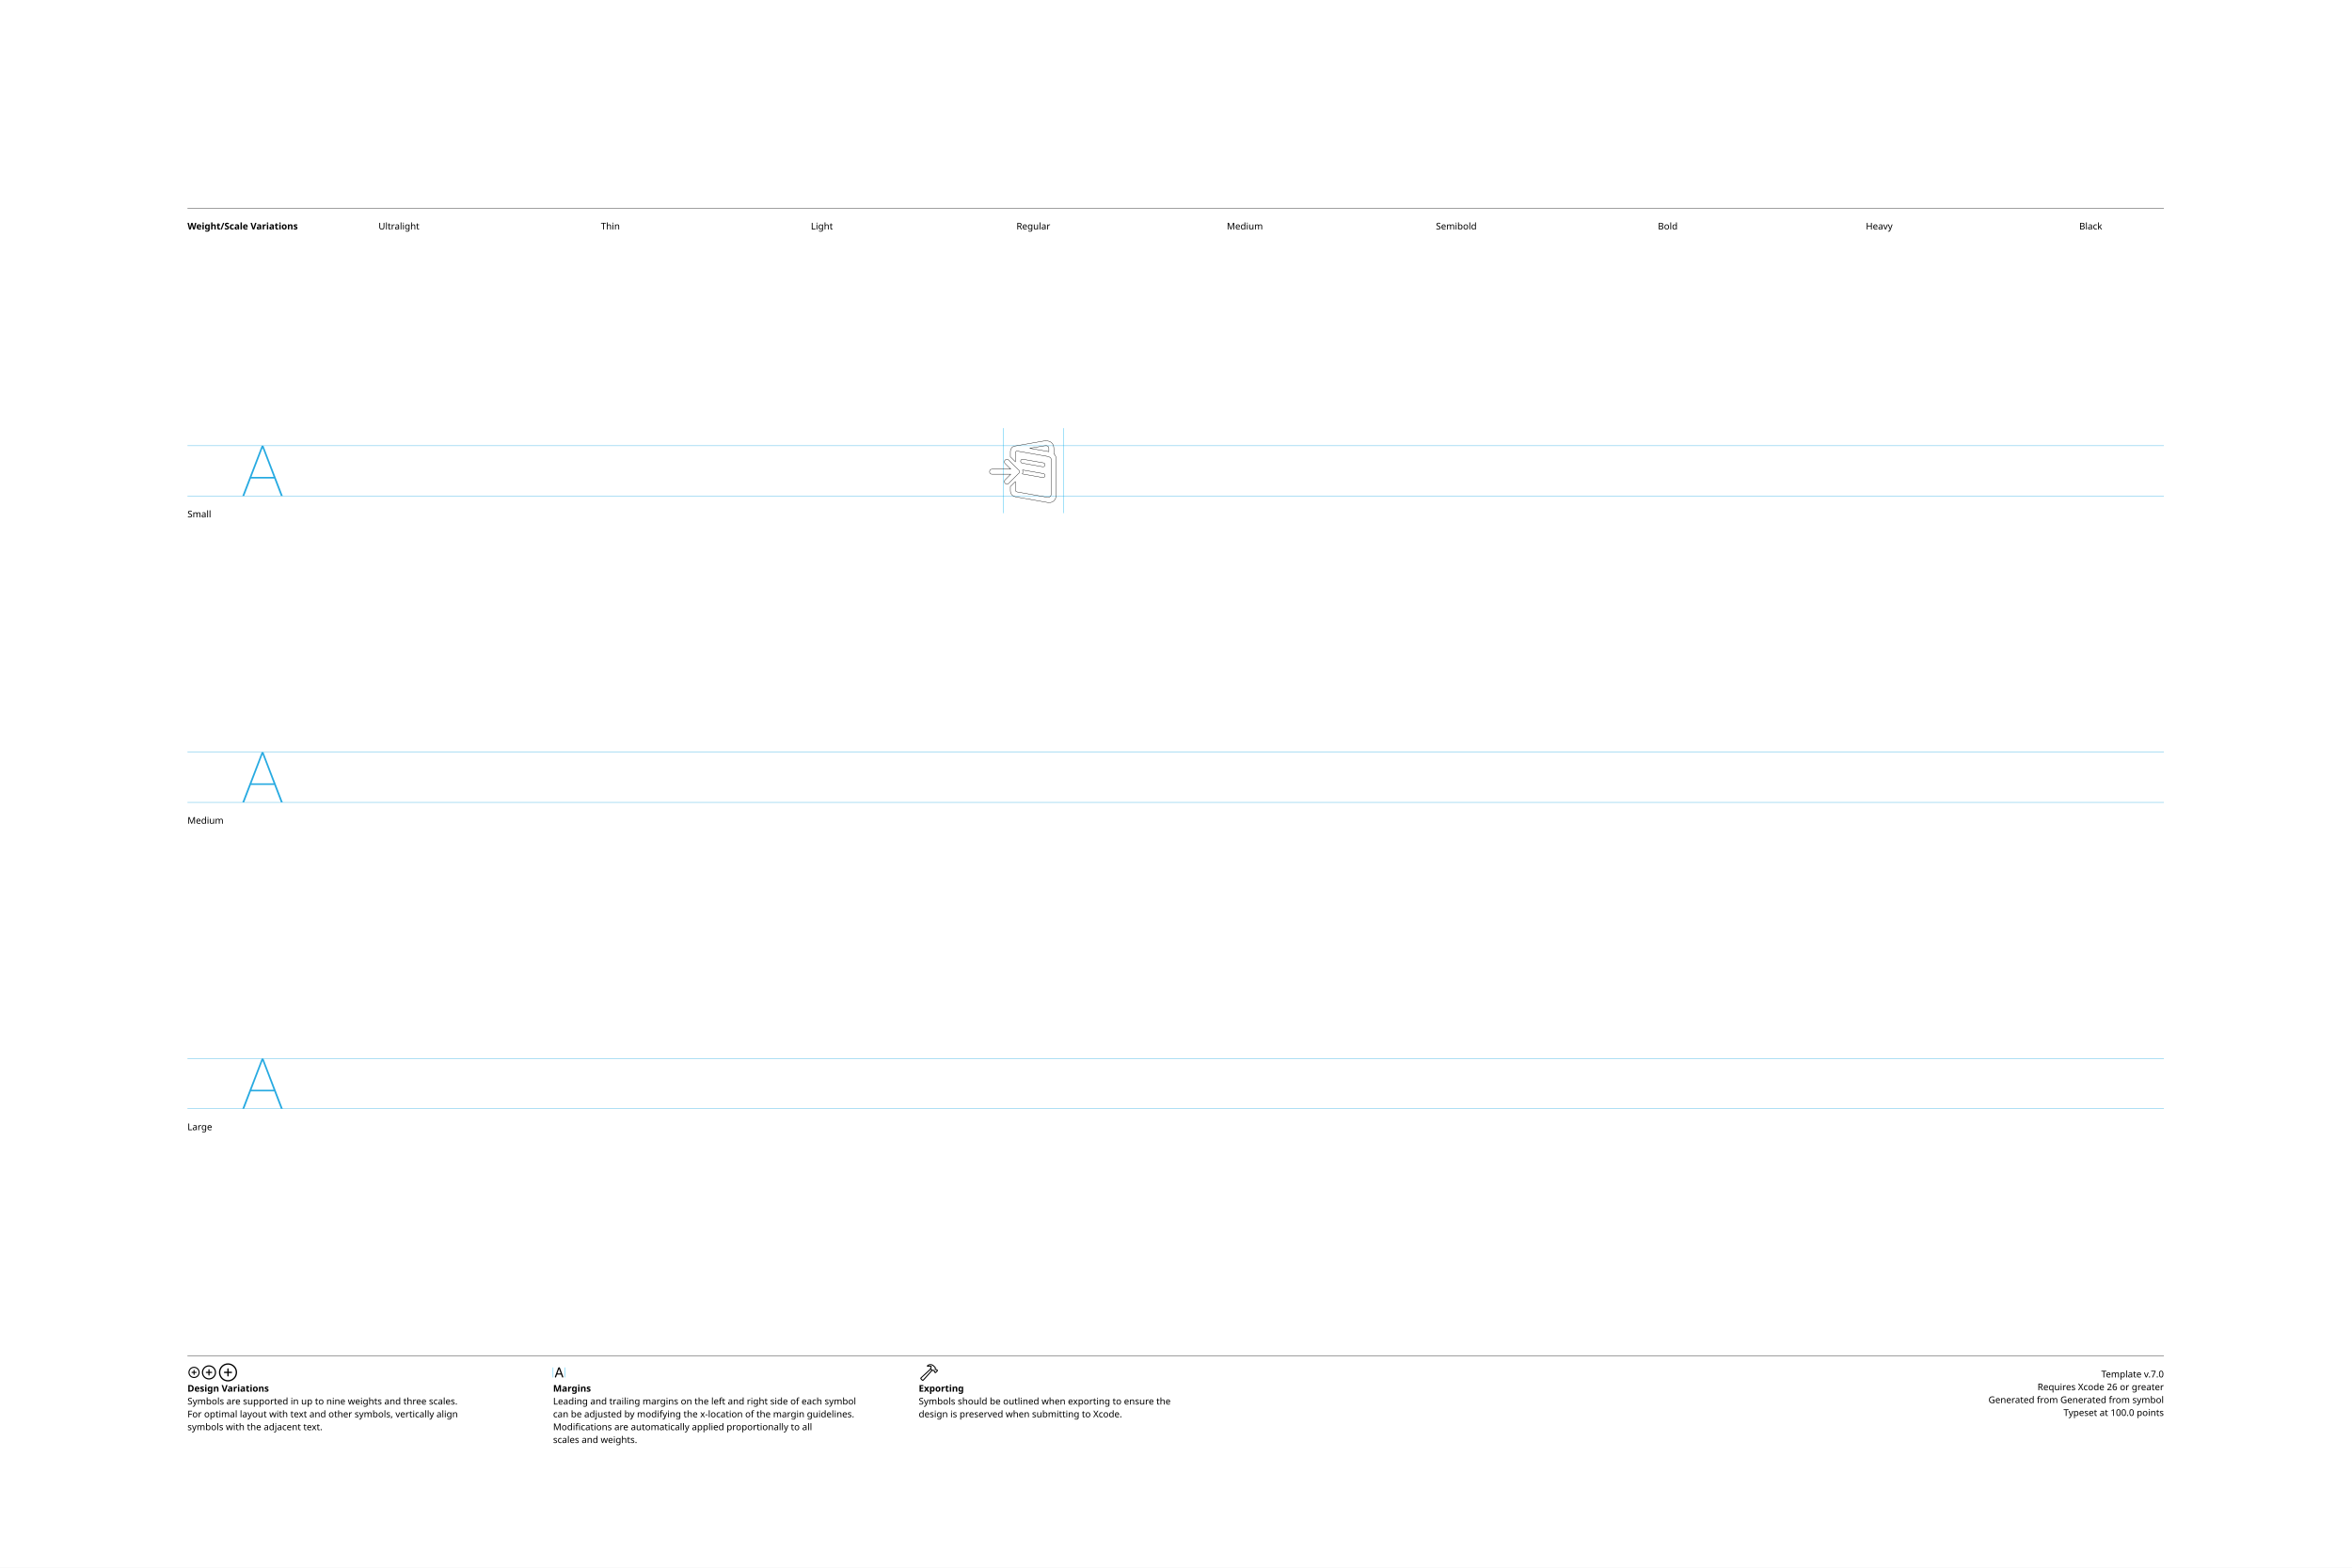
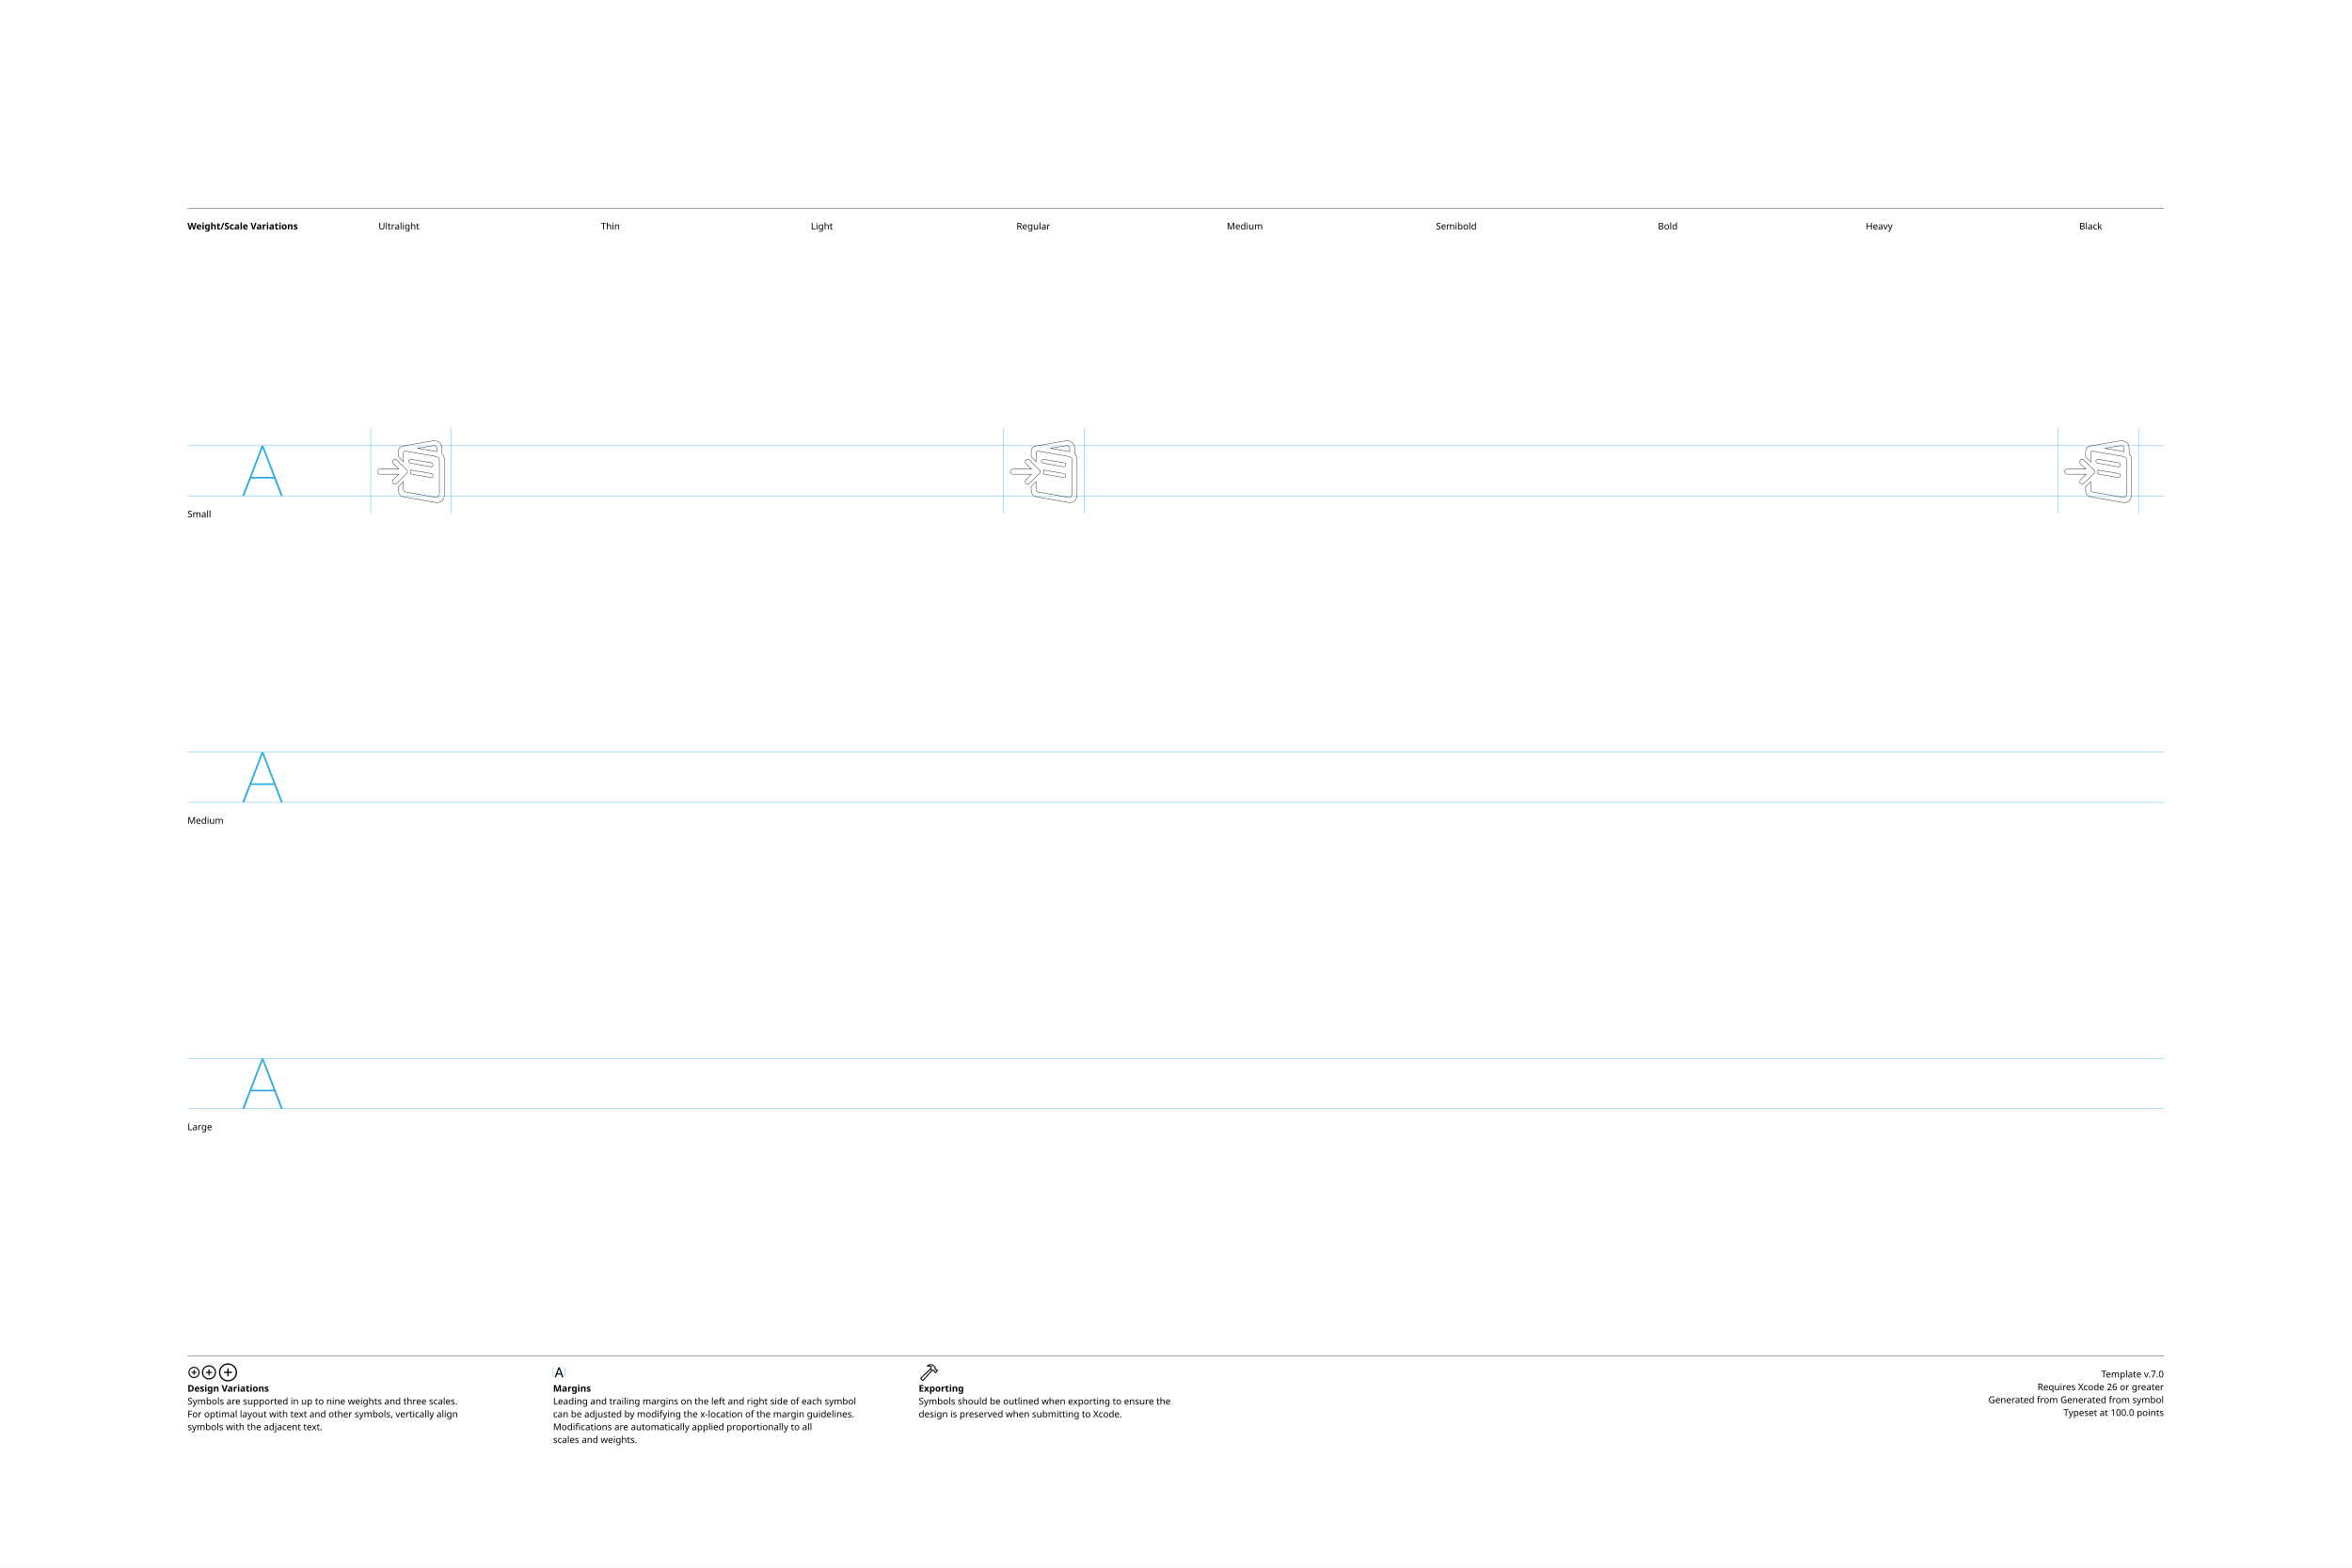
<svg xmlns="http://www.w3.org/2000/svg" version="1.1" viewBox="0 0 3300 2200">
  <style>.SFSymbolsPreviewWireframe {fill:none;opacity:1.0;stroke:black;stroke-width:0.5}
</style>
  <g id="Notes">
    <rect height="2200" id="artboard" style="fill:white;opacity:1" width="3300" x="0" y="0" />
    <line style="fill:none;stroke:black;opacity:1;stroke-width:0.5;" x1="263" x2="3036" y1="292" y2="292" />
    <text style="stroke:none;fill:black;font-family:sans-serif;font-size:13;font-weight:bold;" transform="matrix(1 0 0 1 263 322)">Weight/Scale Variations</text>
    <text style="stroke:none;fill:black;font-family:sans-serif;font-size:13;text-anchor:middle;" transform="matrix(1 0 0 1 559.711 322)">Ultralight</text>
    <text style="stroke:none;fill:black;font-family:sans-serif;font-size:13;text-anchor:middle;" transform="matrix(1 0 0 1 856.422 322)">Thin</text>
    <text style="stroke:none;fill:black;font-family:sans-serif;font-size:13;text-anchor:middle;" transform="matrix(1 0 0 1 1153.13 322)">Light</text>
    <text style="stroke:none;fill:black;font-family:sans-serif;font-size:13;text-anchor:middle;" transform="matrix(1 0 0 1 1449.84 322)">Regular</text>
    <text style="stroke:none;fill:black;font-family:sans-serif;font-size:13;text-anchor:middle;" transform="matrix(1 0 0 1 1746.56 322)">Medium</text>
    <text style="stroke:none;fill:black;font-family:sans-serif;font-size:13;text-anchor:middle;" transform="matrix(1 0 0 1 2043.27 322)">Semibold</text>
    <text style="stroke:none;fill:black;font-family:sans-serif;font-size:13;text-anchor:middle;" transform="matrix(1 0 0 1 2339.98 322)">Bold</text>
    <text style="stroke:none;fill:black;font-family:sans-serif;font-size:13;text-anchor:middle;" transform="matrix(1 0 0 1 2636.69 322)">Heavy</text>
    <text style="stroke:none;fill:black;font-family:sans-serif;font-size:13;text-anchor:middle;" transform="matrix(1 0 0 1 2933.4 322)">Black</text>
    <line style="fill:none;stroke:black;opacity:1;stroke-width:0.5;" x1="263" x2="3036" y1="1903" y2="1903" />
    <g transform="matrix(0.2 0 0 0.2 263 1933)">
      <path d="m46.24 4.15c21.777 0 39.453-17.627 39.453-39.404s-17.676-39.404-39.453-39.404c-21.729 0-39.404 17.627-39.404 39.404s17.676 39.404 39.404 39.404Zm0-7.422c-17.676 0-31.934-14.307-31.934-31.982s14.258-31.982 31.934-31.982 31.982 14.307 31.982 31.982-14.307 31.982-31.982 31.982Zm3.613-17.773v-28.467c0-2.246-1.465-3.76-3.711-3.76-2.148 0-3.613 1.514-3.613 3.76v28.467c0 2.197 1.465 3.711 3.613 3.711 2.246 0 3.711-1.514 3.711-3.711Zm-17.822-10.596h28.418c2.197 0 3.711-1.465 3.711-3.613 0-2.197-1.514-3.711-3.711-3.711h-28.418c-2.246 0-3.76 1.514-3.76 3.711 0 2.148 1.514 3.613 3.76 3.613Z" />
    </g>
    <g transform="matrix(0.2 0 0 0.2 281.506 1933)">
      <path d="m58.545 14.551c27.49 0 49.805-22.314 49.805-49.805s-22.314-49.805-49.805-49.805-49.805 22.314-49.805 49.805 22.314 49.805 49.805 49.805Zm0-8.301c-22.949 0-41.504-18.555-41.504-41.504s18.555-41.504 41.504-41.504 41.504 18.555 41.504 41.504-18.555 41.504-41.504 41.504Zm4.053-23.096v-36.914c0-2.49-1.709-4.199-4.15-4.199-2.393 0-4.053 1.709-4.053 4.199v36.914c0 2.441 1.66 4.15 4.053 4.15 2.441 0 4.15-1.66 4.15-4.15Zm-22.559-14.404h36.963c2.441 0 4.15-1.611 4.15-4.004 0-2.441-1.709-4.15-4.15-4.15h-36.963c-2.49 0-4.15 1.709-4.15 4.15 0 2.393 1.66 4.004 4.15 4.004Z" />
    </g>
    <g transform="matrix(0.2 0 0 0.2 304.924 1933)">
      <path d="m74.853 28.32c35.107 0 63.623-28.467 63.623-63.574s-28.516-63.623-63.623-63.623-63.574 28.516-63.574 63.623 28.467 63.574 63.574 63.574Zm0-9.082c-30.127 0-54.492-24.365-54.492-54.492s24.365-54.492 54.492-54.492 54.492 24.365 54.492 54.492-24.365 54.492-54.492 54.492Zm4.443-30.322v-48.486c0-2.734-1.855-4.639-4.541-4.639-2.588 0-4.443 1.904-4.443 4.639v48.486c0 2.686 1.855 4.59 4.443 4.59 2.686 0 4.541-1.855 4.541-4.59Zm-28.711-19.775h48.486c2.686 0 4.59-1.807 4.59-4.395 0-2.734-1.855-4.59-4.59-4.59h-48.486c-2.734 0-4.59 1.855-4.59 4.59 0 2.588 1.855 4.395 4.59 4.395Z" />
    </g>
    <text style="stroke:none;fill:black;font-family:sans-serif;font-size:13;font-weight:bold;" transform="matrix(1 0 0 1 263 1953)">Design Variations</text>
    <text style="stroke:none;fill:black;font-family:sans-serif;font-size:13;" transform="matrix(1 0 0 1 263 1971)">Symbols are supported in up to nine weights and three scales.</text>
    <text style="stroke:none;fill:black;font-family:sans-serif;font-size:13;" transform="matrix(1 0 0 1 263 1989)">For optimal layout with text and other symbols, vertically align</text>
    <text style="stroke:none;fill:black;font-family:sans-serif;font-size:13;" transform="matrix(1 0 0 1 263 2007)">symbols with the adjacent text.</text>
    <line style="fill:none;stroke:#00AEEF;stroke-width:0.5;opacity:1.0;" x1="776" x2="776" y1="1919" y2="1933" />
    <g transform="matrix(0.2 0 0 0.2 776 1933)">
      <path d="m16.553 0.781c2.588 0 3.857-0.977 4.785-3.711l20.557-57.52h0.244l20.605 57.52c0.928 2.734 2.197 3.711 4.736 3.711 2.588 0 4.248-1.562 4.248-4.004 0-0.83-0.146-1.611-0.537-2.637l-22.9-60.986c-1.123-2.979-3.125-4.492-6.25-4.492-3.027 0-5.078 1.465-6.152 4.443l-22.9 61.084c-0.391 1.025-0.537 1.807-0.537 2.637 0 2.441 1.562 3.955 4.102 3.955Zm10.205-20.947h30.664c2.002 0 3.662-1.66 3.662-3.662 0-2.051-1.66-3.662-3.662-3.662h-30.664c-2.002 0-3.662 1.611-3.662 3.662 0 2.002 1.66 3.662 3.662 3.662Z" />
    </g>
    <line style="fill:none;stroke:#00AEEF;stroke-width:0.5;opacity:1.0;" x1="792.836" x2="792.836" y1="1919" y2="1933" />
    <text style="stroke:none;fill:black;font-family:sans-serif;font-size:13;font-weight:bold;" transform="matrix(1 0 0 1 776 1953)">Margins</text>
    <text style="stroke:none;fill:black;font-family:sans-serif;font-size:13;" transform="matrix(1 0 0 1 776 1971)">Leading and trailing margins on the left and right side of each symbol</text>
    <text style="stroke:none;fill:black;font-family:sans-serif;font-size:13;" transform="matrix(1 0 0 1 776 1989)">can be adjusted by modifying the x-location of the margin guidelines.</text>
    <text style="stroke:none;fill:black;font-family:sans-serif;font-size:13;" transform="matrix(1 0 0 1 776 2007)">Modifications are automatically applied proportionally to all</text>
    <text style="stroke:none;fill:black;font-family:sans-serif;font-size:13;" transform="matrix(1 0 0 1 776 2025)">scales and weights.</text>
    <g transform="matrix(0.2 0 0 0.2 1289 1933)">
      <path d="m14.209 13.135 7.861 7.861c4.297 4.395 9.326 4.102 13.867-1.025l60.693-68.213-4.883-4.883-60.254 67.676c-1.807 1.953-3.467 2.441-5.811 0.098l-5.176-5.127c-2.295-2.295-1.807-3.955 0.195-5.811l67.481-62.158-4.883-4.834-68.066 62.598c-4.98 4.59-5.322 9.473-1.025 13.818Zm44.873-97.461c-2.051 2.002-2.246 4.883-1.074 6.787 1.123 1.807 3.467 3.027 6.592 2.246 5.859-1.66 12.598-2.393 18.896 0.928l-2.686 7.129c-1.611 4.004-0.732 6.885 1.709 9.424l10.254 10.303c2.344 2.393 4.541 2.441 7.08 1.953l4.443-0.732 2.588 2.539-0.195 2.246c-0.098 2.295 0.537 4.297 2.783 6.494l3.369 3.32c2.295 2.295 5.518 2.49 7.812 0.195l12.988-13.037c2.295-2.344 2.148-5.371-0.195-7.666l-3.418-3.418c-2.197-2.197-4.053-3.027-6.348-2.881l-2.344 0.244-2.441-2.441 1.025-4.688c0.635-2.734-0.244-4.98-2.881-7.617l-11.279-11.182c-12.94-12.842-35.596-11.035-46.68-0.146Zm7.08 2.051c8.789-6.396 25.977-5.664 33.691 1.953l12.305 12.207c1.025 1.025 1.221 1.807 0.928 3.32l-1.465 6.641 6.738 6.689 4.395-0.244c1.123-0.049 1.514 0.049 2.344 0.879l2.539 2.49-10.84 10.84-2.49-2.49c-0.83-0.879-0.977-1.221-0.928-2.393l0.293-4.346-6.689-6.738-6.836 1.172c-1.416 0.293-2.051 0.195-3.174-0.879l-8.936-8.887c-1.074-1.025-1.172-1.709-0.488-3.369l4.59-11.475c-6.104-6.348-17.041-7.52-25.586-4.59-0.684 0.244-0.928-0.391-0.391-0.781Z" />
    </g>
    <text style="stroke:none;fill:black;font-family:sans-serif;font-size:13;font-weight:bold;" transform="matrix(1 0 0 1 1289 1953)">Exporting</text>
    <text style="stroke:none;fill:black;font-family:sans-serif;font-size:13;" transform="matrix(1 0 0 1 1289 1971)">Symbols should be outlined when exporting to ensure the</text>
    <text style="stroke:none;fill:black;font-family:sans-serif;font-size:13;" transform="matrix(1 0 0 1 1289 1989)">design is preserved when submitting to Xcode.</text>
    <text id="template-version" style="stroke:none;fill:black;font-family:sans-serif;font-size:13;text-anchor:end;" transform="matrix(1 0 0 1 3036 1933)">Template v.7.0</text>
    <text style="stroke:none;fill:black;font-family:sans-serif;font-size:13;text-anchor:end;" transform="matrix(1 0 0 1 3036 1951)">Requires Xcode 26 or greater</text>
    <text id="descriptive-name" style="stroke:none;fill:black;font-family:sans-serif;font-size:13;text-anchor:end;" transform="matrix(1 0 0 1 3036 1969)">Generated from Generated from symbol</text>
    <text style="stroke:none;fill:black;font-family:sans-serif;font-size:13;text-anchor:end;" transform="matrix(1 0 0 1 3036 1987)">Typeset at 100.0 points</text>
    <text style="stroke:none;fill:black;font-family:sans-serif;font-size:13;" transform="matrix(1 0 0 1 263 726)">Small</text>
    <text style="stroke:none;fill:black;font-family:sans-serif;font-size:13;" transform="matrix(1 0 0 1 263 1156)">Medium</text>
    <text style="stroke:none;fill:black;font-family:sans-serif;font-size:13;" transform="matrix(1 0 0 1 263 1586)">Large</text>
  </g>
  <g id="Guides">
    <g id="H-reference" style="fill:#27AAE1;stroke:none;" transform="matrix(1 0 0 1 339 696)">
      <path d="M0.994 0L3.638 0L29.328-67.132L30.03-67.132L30.03-70.459L28.123-70.459ZM11.688-24.48L46.981-24.48L46.231-26.729L12.438-26.729ZM55.12 0L57.764 0L30.638-70.459L29.433-70.459L29.433-67.132Z" />
    </g>
    <line id="Baseline-S" style="fill:none;stroke:#27AAE1;opacity:1;stroke-width:0.5;" x1="263" x2="3036" y1="696" y2="696" />
    <line id="Capline-S" style="fill:none;stroke:#27AAE1;opacity:1;stroke-width:0.5;" x1="263" x2="3036" y1="625.541" y2="625.541" />
    <g id="H-reference" style="fill:#27AAE1;stroke:none;" transform="matrix(1 0 0 1 339 1126)">
      <path d="M0.994 0L3.638 0L29.328-67.132L30.03-67.132L30.03-70.459L28.123-70.459ZM11.688-24.48L46.981-24.48L46.231-26.729L12.438-26.729ZM55.12 0L57.764 0L30.638-70.459L29.433-70.459L29.433-67.132Z" />
    </g>
    <line id="Baseline-M" style="fill:none;stroke:#27AAE1;opacity:1;stroke-width:0.5;" x1="263" x2="3036" y1="1126" y2="1126" />
    <line id="Capline-M" style="fill:none;stroke:#27AAE1;opacity:1;stroke-width:0.5;" x1="263" x2="3036" y1="1055.54" y2="1055.54" />
    <g id="H-reference" style="fill:#27AAE1;stroke:none;" transform="matrix(1 0 0 1 339 1556)">
      <path d="M0.994 0L3.638 0L29.328-67.132L30.03-67.132L30.03-70.459L28.123-70.459ZM11.688-24.48L46.981-24.48L46.231-26.729L12.438-26.729ZM55.12 0L57.764 0L30.638-70.459L29.433-70.459L29.433-67.132Z" />
    </g>
    <line id="Baseline-L" style="fill:none;stroke:#27AAE1;opacity:1;stroke-width:0.5;" x1="263" x2="3036" y1="1556" y2="1556" />
    <line id="Capline-L" style="fill:none;stroke:#27AAE1;opacity:1;stroke-width:0.5;" x1="263" x2="3036" y1="1485.54" y2="1485.54" />
-     <line id="right-margin-Regular-S" style="fill:none;stroke:#00AEEF;stroke-width:0.5;opacity:1.0;" x1="1491.834" x2="1491.834" y1="600.785" y2="720.121" />
+     <line id="right-margin-Black-S" style="fill:none;stroke:#00AEEF;stroke-width:0.5;opacity:1.0;" x1="3000.500" x2="3000.500" y1="600.785" y2="720.121" />
+     <line id="left-margin-Black-S" style="fill:none;stroke:#00AEEF;stroke-width:0.5;opacity:1.0;" x1="2887.36" x2="2887.36" y1="600.785" y2="720.121" />
+     <line id="right-margin-Regular-S" style="fill:none;stroke:#00AEEF;stroke-width:0.5;opacity:1.0;" x1="1520.990" x2="1520.990" y1="600.785" y2="720.121" />
    <line id="left-margin-Regular-S" style="fill:none;stroke:#00AEEF;stroke-width:0.5;opacity:1.0;" x1="1407.85" x2="1407.85" y1="600.785" y2="720.121" />
+     <line id="right-margin-Ultralight-S" style="fill:none;stroke:#00AEEF;stroke-width:0.5;opacity:1.0;" x1="633.266" x2="633.266" y1="600.785" y2="720.121" />
+     <line id="left-margin-Ultralight-S" style="fill:none;stroke:#00AEEF;stroke-width:0.5;opacity:1.0;" x1="520.126" x2="520.126" y1="600.785" y2="720.121" />
  </g>
  <g id="Symbols">
+     <g id="Black-S" transform="matrix(1 0 0 1 2887.36 696)">
+       <path class="SFSymbolsPreviewWireframe" d="M46.831 1.318C41.606 0.391 38.921 -2.637 38.921 -7.764V-13.251Q39.51 -13.673 40.05 -14.213L45.952 -20.116V-8.789C45.952 -6.934 46.831 -5.957 48.54 -5.615L90.239 1.758C94.048 2.441 96.343 0.391 96.343 -3.662V-50.098C96.343 -53.516 94.39 -54.932 90.776 -55.566L49.077 -62.891C47.173 -63.232 45.952 -62.305 45.952 -60.547V-47.981L40.05 -53.883Q39.51 -54.423 38.921 -54.845V-61.719C38.921 -66.533 41.547 -69.694 45.717 -70.118L84.868 -77.002C94.341 -78.711 99.956 -74.658 99.956 -66.211V-59.132C102.218 -57.215 103.374 -54.378 103.374 -50.049V-2.832C103.374 5.957 98.589 10.449 90.581 9.033ZM13.281 -37.564H39.465L31.598 -45.431Q30.355 -46.673 30.355 -47.916Q30.355 -49.159 31.598 -50.402Q34.084 -52.888 36.57 -50.402L49.71 -37.262Q50.917 -36.762 51.295 -35.433Q52.067 -34.048 51.295 -32.663Q50.917 -31.334 49.71 -30.834L36.57 -17.694Q35.327 -16.451 34.084 -16.451Q32.841 -16.451 31.598 -17.694Q29.112 -20.18 31.598 -22.666L39.465 -30.532H13.281Q9.766 -30.532 9.766 -34.048Q9.766 -37.564 13.281 -37.564ZM55.522 -46.045C54.106 -46.289 53.325 -47.363 53.325 -48.877C53.325 -50.684 54.741 -51.807 56.694 -51.465L85.161 -46.484C86.675 -46.191 87.456 -45.361 87.456 -43.701C87.456 -41.895 86.186 -40.674 84.233 -40.967ZM55.811 -30.906Q56.39 -32.357 56.39 -34.048Q56.39 -34.267 56.38 -34.481Q56.334 -35.505 56.068 -36.438C56.269 -36.435 56.479 -36.415 56.694 -36.377L85.161 -31.396C86.675 -31.104 87.456 -30.273 87.456 -28.613C87.456 -26.807 86.186 -25.586 84.233 -25.879ZM65.957 -66.94 91.118 -62.5C91.744 -62.394 92.346 -62.279 92.925 -62.153V-66.504C92.925 -69.531 90.874 -70.996 87.358 -70.459Z" />
+     </g>
    <g id="Regular-S" transform="matrix(1 0 0 1 1407.85 696)">
-       <path class="SFSymbolsPreviewWireframe" d="M17.676 1.318C12.451 0.391 9.766 -2.637 9.766 -7.764V-13.251Q10.355 -13.673 10.895 -14.213L16.797 -20.116V-8.789C16.797 -6.934 17.676 -5.957 19.385 -5.615L61.084 1.758C64.893 2.441 67.188 0.391 67.188 -3.662V-50.098C67.188 -53.516 65.234 -54.932 61.621 -55.566L19.922 -62.891C18.018 -63.232 16.797 -62.305 16.797 -60.547V-47.981L10.895 -53.883Q10.355 -54.423 9.766 -54.845V-61.719C9.766 -66.533 12.392 -69.694 16.561 -70.118L55.713 -77.002C65.186 -78.711 70.801 -74.658 70.801 -66.211V-59.132C73.063 -57.215 74.219 -54.378 74.219 -50.049V-2.832C74.219 5.957 69.434 10.449 61.426 9.033ZM-15.874 -37.564H10.309L2.443 -45.431Q1.2 -46.673 1.2 -47.916Q1.2 -49.159 2.443 -50.402Q4.929 -52.888 7.414 -50.402L20.555 -37.262Q21.762 -36.762 22.14 -35.433Q22.911 -34.048 22.14 -32.663Q21.762 -31.334 20.555 -30.834L7.414 -17.694Q6.171 -16.451 4.929 -16.451Q3.686 -16.451 2.443 -17.694Q-0.043 -20.18 2.443 -22.666L10.309 -30.532H-15.874Q-19.39 -30.532 -19.39 -34.048Q-19.39 -37.564 -15.874 -37.564ZM26.367 -46.045C24.951 -46.289 24.17 -47.363 24.17 -48.877C24.17 -50.684 25.586 -51.807 27.539 -51.465L56.006 -46.484C57.52 -46.191 58.301 -45.361 58.301 -43.701C58.301 -41.895 57.031 -40.674 55.078 -40.967ZM26.656 -30.906Q27.234 -32.357 27.234 -34.048Q27.234 -34.267 27.225 -34.481Q27.179 -35.505 26.912 -36.438C27.114 -36.435 27.323 -36.415 27.539 -36.377L56.006 -31.396C57.52 -31.104 58.301 -30.273 58.301 -28.613C58.301 -26.807 57.031 -25.586 55.078 -25.879ZM36.802 -66.94 61.963 -62.5C62.588 -62.394 63.191 -62.279 63.77 -62.153V-66.504C63.77 -69.531 61.719 -70.996 58.203 -70.459Z" />
+       <path class="SFSymbolsPreviewWireframe" d="M46.831 1.318C41.606 0.391 38.921 -2.637 38.921 -7.764V-13.251Q39.51 -13.673 40.05 -14.213L45.952 -20.116V-8.789C45.952 -6.934 46.831 -5.957 48.54 -5.615L90.239 1.758C94.048 2.441 96.343 0.391 96.343 -3.662V-50.098C96.343 -53.516 94.39 -54.932 90.776 -55.566L49.077 -62.891C47.173 -63.232 45.952 -62.305 45.952 -60.547V-47.981L40.05 -53.883Q39.51 -54.423 38.921 -54.845V-61.719C38.921 -66.533 41.547 -69.694 45.717 -70.118L84.868 -77.002C94.341 -78.711 99.956 -74.658 99.956 -66.211V-59.132C102.218 -57.215 103.374 -54.378 103.374 -50.049V-2.832C103.374 5.957 98.589 10.449 90.581 9.033ZM13.281 -37.564H39.465L31.598 -45.431Q30.355 -46.673 30.355 -47.916Q30.355 -49.159 31.598 -50.402Q34.084 -52.888 36.57 -50.402L49.71 -37.262Q50.917 -36.762 51.295 -35.433Q52.067 -34.048 51.295 -32.663Q50.917 -31.334 49.71 -30.834L36.57 -17.694Q35.327 -16.451 34.084 -16.451Q32.841 -16.451 31.598 -17.694Q29.112 -20.18 31.598 -22.666L39.465 -30.532H13.281Q9.766 -30.532 9.766 -34.048Q9.766 -37.564 13.281 -37.564ZM55.522 -46.045C54.106 -46.289 53.325 -47.363 53.325 -48.877C53.325 -50.684 54.741 -51.807 56.694 -51.465L85.161 -46.484C86.675 -46.191 87.456 -45.361 87.456 -43.701C87.456 -41.895 86.186 -40.674 84.233 -40.967ZM55.811 -30.906Q56.39 -32.357 56.39 -34.048Q56.39 -34.267 56.38 -34.481Q56.334 -35.505 56.068 -36.438C56.269 -36.435 56.479 -36.415 56.694 -36.377L85.161 -31.396C86.675 -31.104 87.456 -30.273 87.456 -28.613C87.456 -26.807 86.186 -25.586 84.233 -25.879ZM65.957 -66.94 91.118 -62.5C91.744 -62.394 92.346 -62.279 92.925 -62.153V-66.504C92.925 -69.531 90.874 -70.996 87.358 -70.459Z" />
+     </g>
+     <g id="Ultralight-S" transform="matrix(1 0 0 1 520.126 696)">
+       <path class="SFSymbolsPreviewWireframe" d="M46.831 1.318C41.606 0.391 38.921 -2.637 38.921 -7.764V-13.251Q39.51 -13.673 40.05 -14.213L45.952 -20.116V-8.789C45.952 -6.934 46.831 -5.957 48.54 -5.615L90.239 1.758C94.048 2.441 96.343 0.391 96.343 -3.662V-50.098C96.343 -53.516 94.39 -54.932 90.776 -55.566L49.077 -62.891C47.173 -63.232 45.952 -62.305 45.952 -60.547V-47.981L40.05 -53.883Q39.51 -54.423 38.921 -54.845V-61.719C38.921 -66.533 41.547 -69.694 45.717 -70.118L84.868 -77.002C94.341 -78.711 99.956 -74.658 99.956 -66.211V-59.132C102.218 -57.215 103.374 -54.378 103.374 -50.049V-2.832C103.374 5.957 98.589 10.449 90.581 9.033ZM13.281 -37.564H39.465L31.598 -45.431Q30.355 -46.673 30.355 -47.916Q30.355 -49.159 31.598 -50.402Q34.084 -52.888 36.57 -50.402L49.71 -37.262Q50.917 -36.762 51.295 -35.433Q52.067 -34.048 51.295 -32.663Q50.917 -31.334 49.71 -30.834L36.57 -17.694Q35.327 -16.451 34.084 -16.451Q32.841 -16.451 31.598 -17.694Q29.112 -20.18 31.598 -22.666L39.465 -30.532H13.281Q9.766 -30.532 9.766 -34.048Q9.766 -37.564 13.281 -37.564ZM55.522 -46.045C54.106 -46.289 53.325 -47.363 53.325 -48.877C53.325 -50.684 54.741 -51.807 56.694 -51.465L85.161 -46.484C86.675 -46.191 87.456 -45.361 87.456 -43.701C87.456 -41.895 86.186 -40.674 84.233 -40.967ZM55.811 -30.906Q56.39 -32.357 56.39 -34.048Q56.39 -34.267 56.38 -34.481Q56.334 -35.505 56.068 -36.438C56.269 -36.435 56.479 -36.415 56.694 -36.377L85.161 -31.396C86.675 -31.104 87.456 -30.273 87.456 -28.613C87.456 -26.807 86.186 -25.586 84.233 -25.879ZM65.957 -66.94 91.118 -62.5C91.744 -62.394 92.346 -62.279 92.925 -62.153V-66.504C92.925 -69.531 90.874 -70.996 87.358 -70.459Z" />
    </g>
  </g>
</svg>
